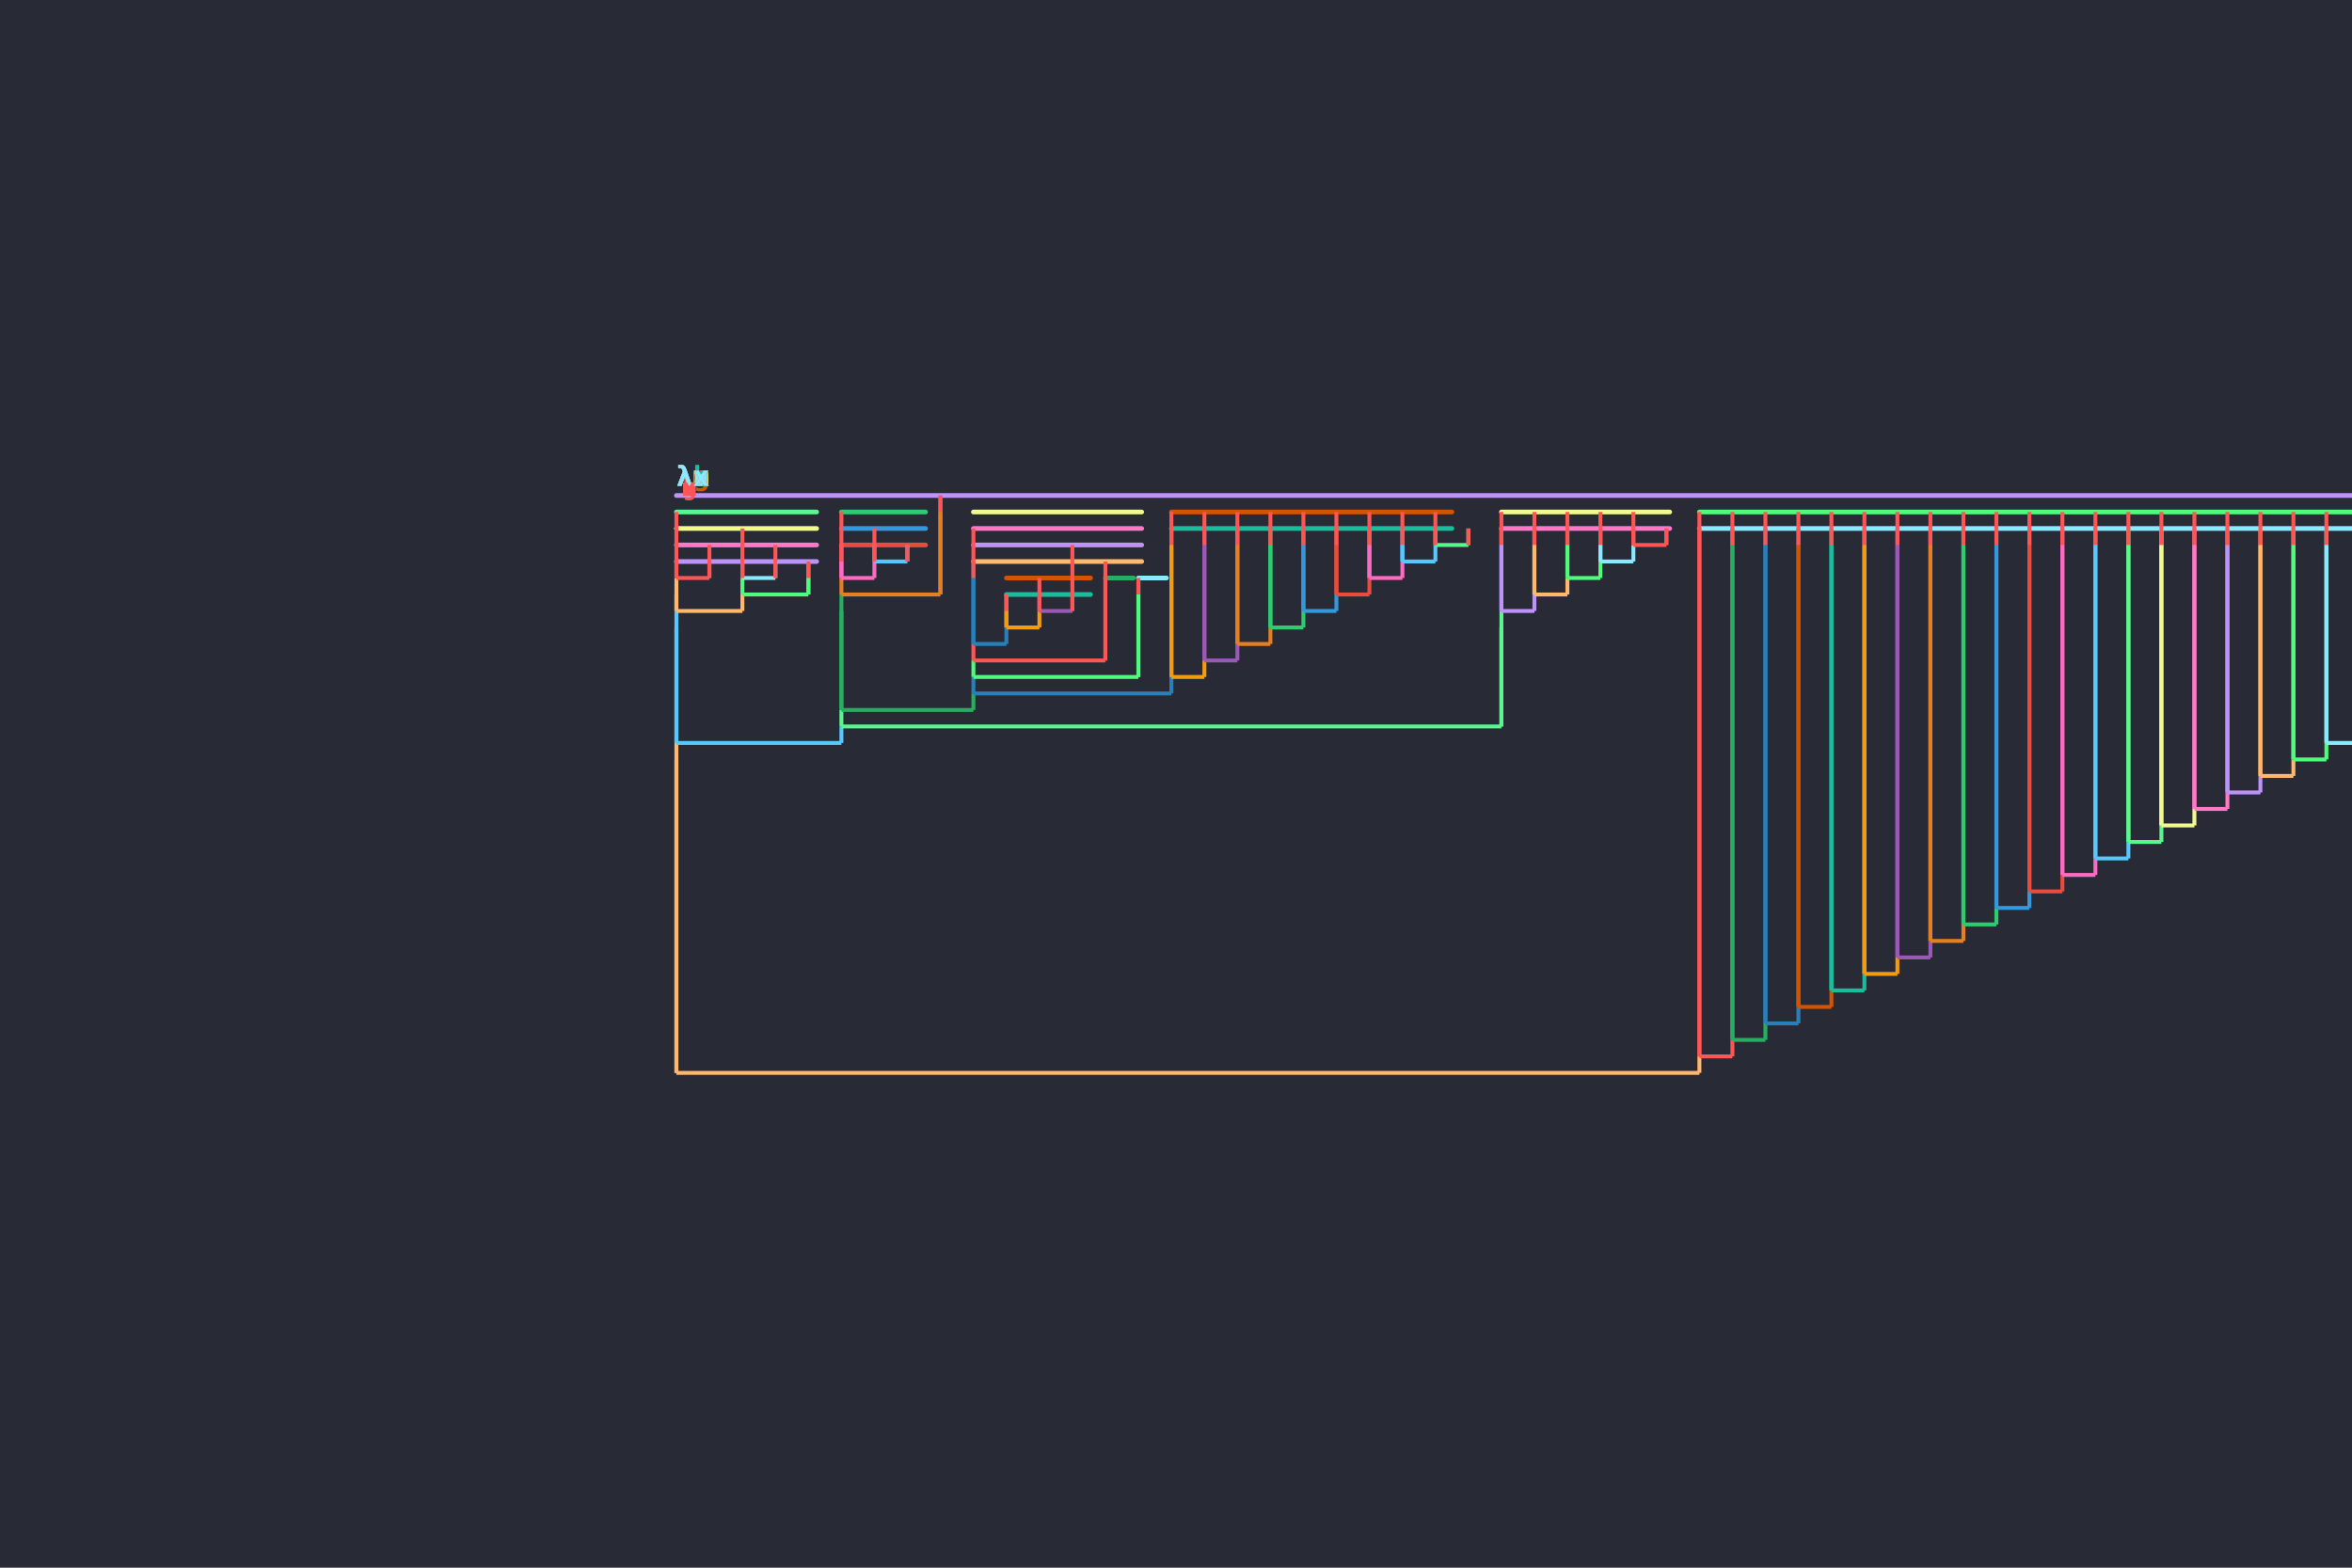
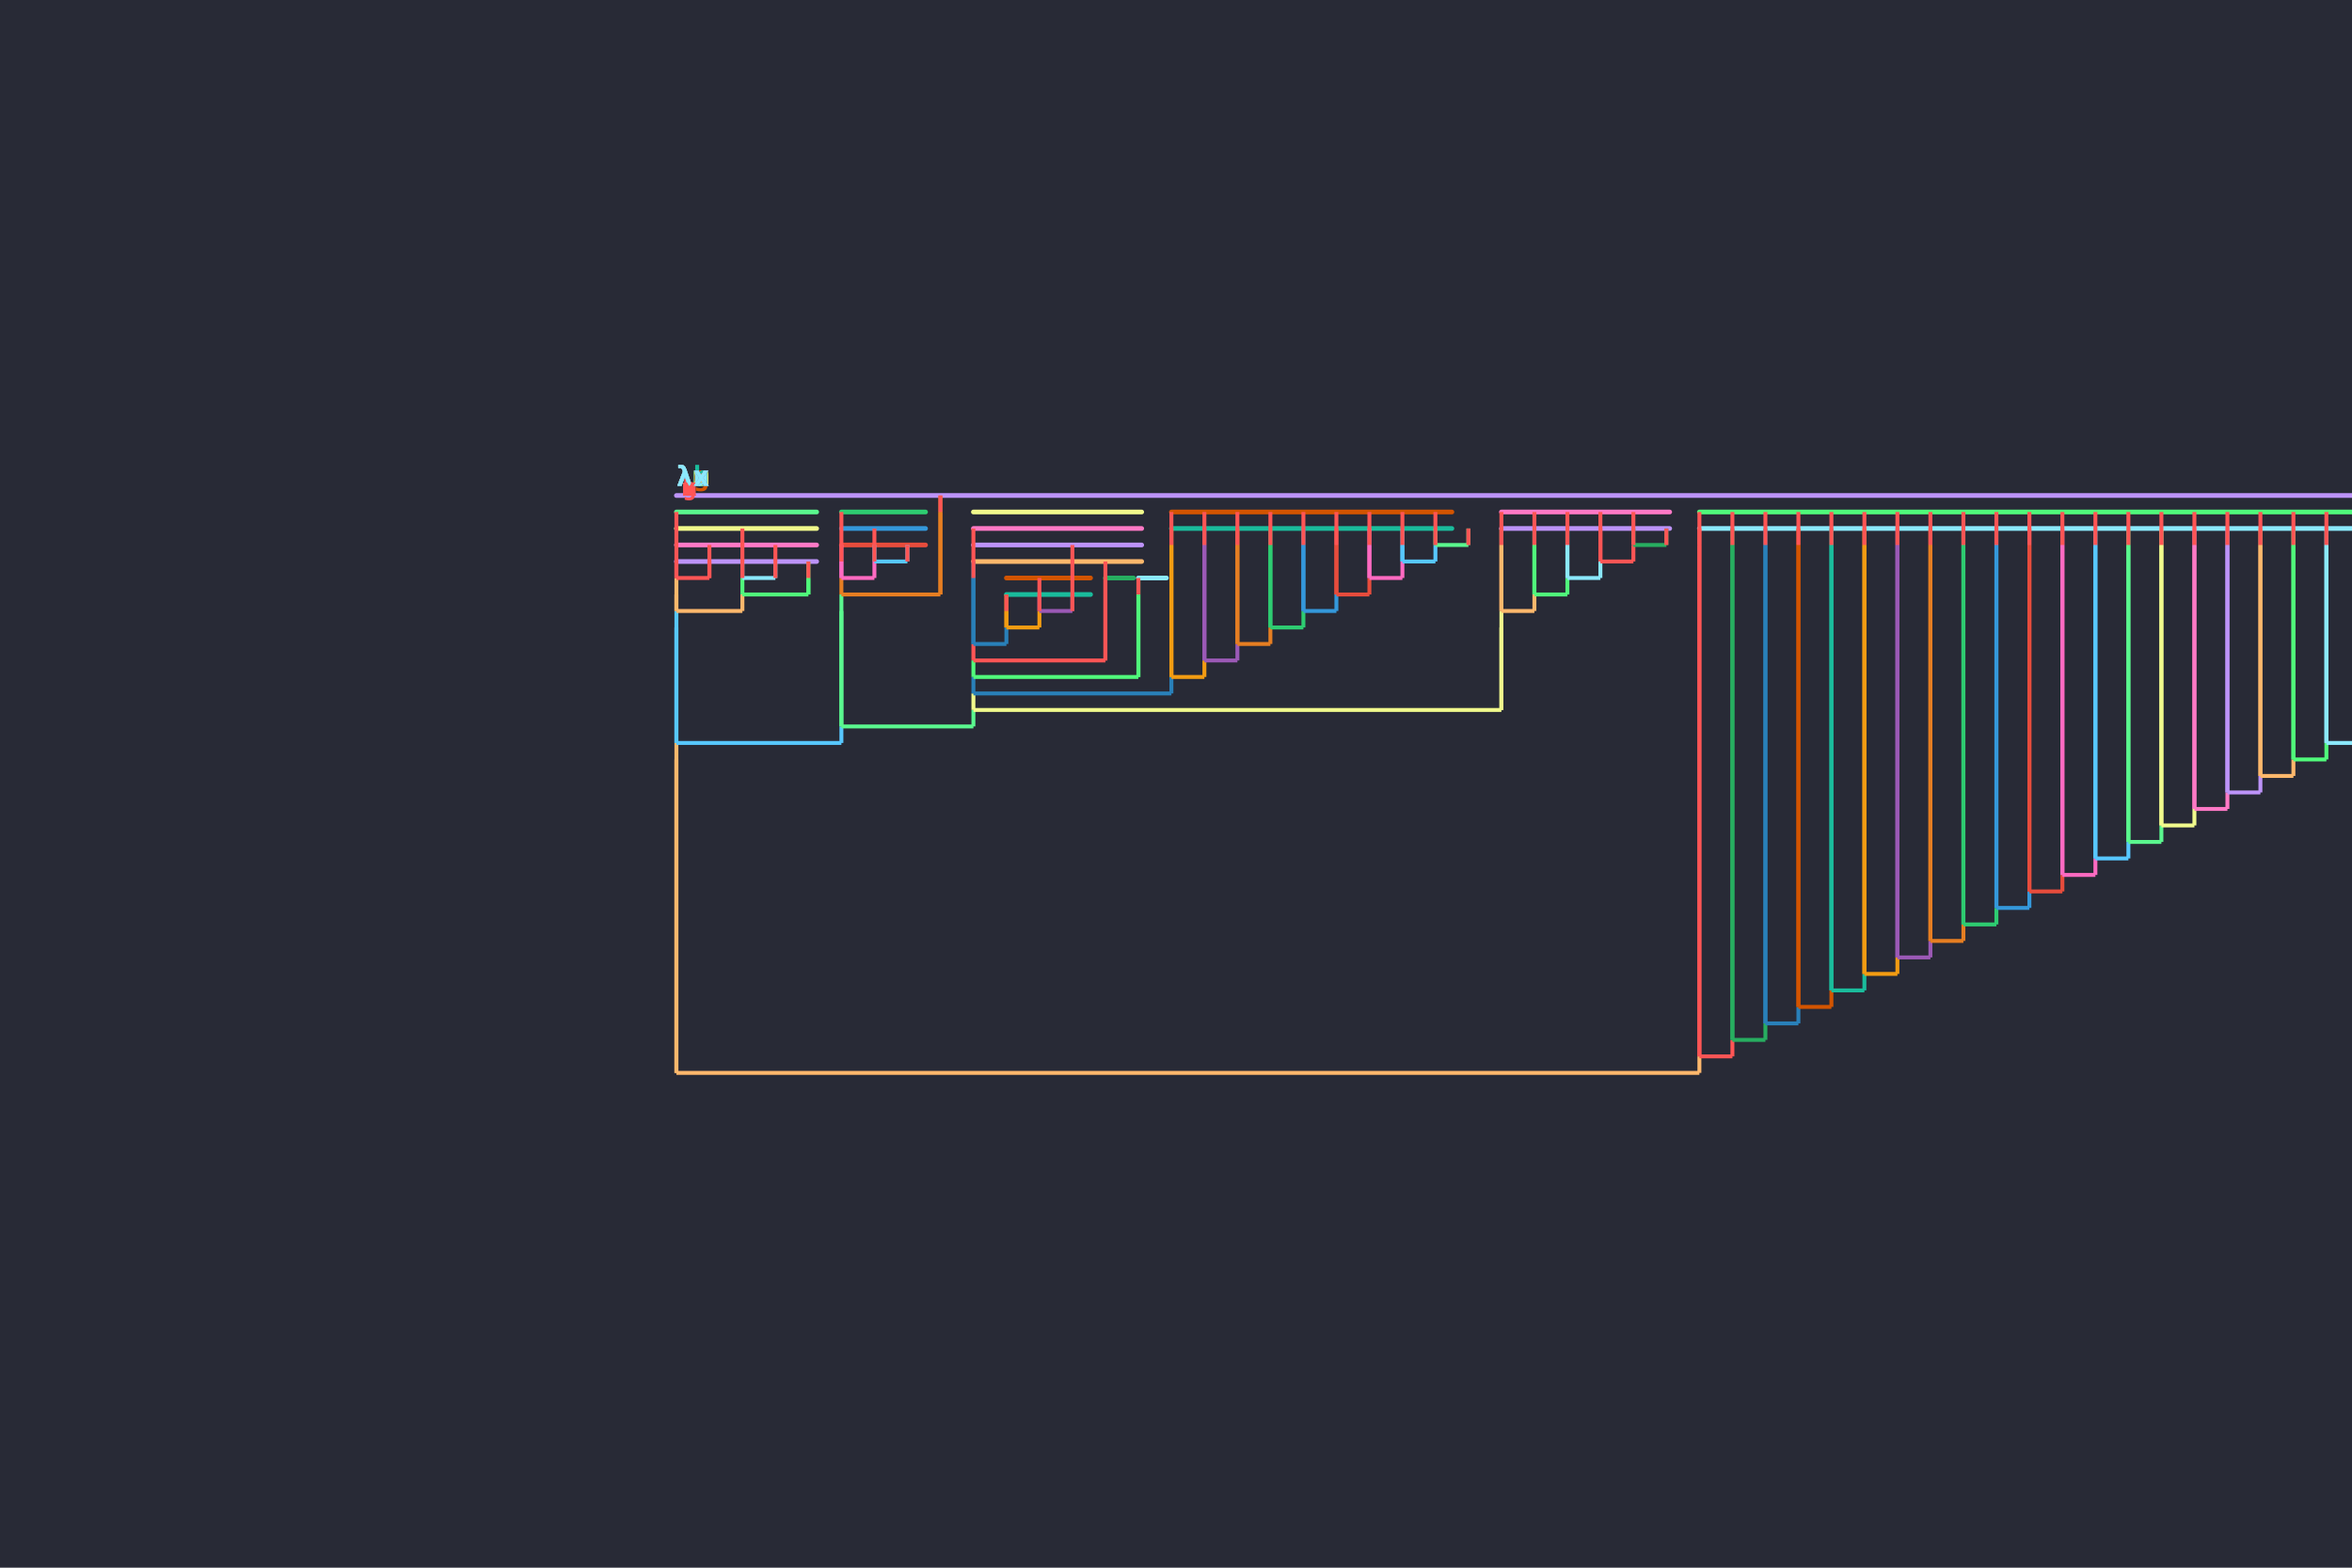
<svg xmlns="http://www.w3.org/2000/svg" width="1200" height="800" viewBox="0 0 1200 800" preserveAspectRatio="xMidYMid meet">
  <rect width="1200" height="800" fill="#282a36" />
  <g transform="translate(325, 242.8571)">
    <line x1="20.102" y1="10" x2="936.02" y2="10" stroke="#bd93f9" stroke-width="2.4" stroke-linecap="round" />
    <text x="20.102" y="5" font-family="monospace" font-size="14" fill="#bd93f9" font-weight="bold">λc</text>
    <line x1="20.102" y1="144.694" x2="20.102" y2="304.643" stroke="#ffb86c" stroke-width="2" />
    <line x1="20.102" y1="304.643" x2="542.041" y2="304.643" stroke="#ffb86c" stroke-width="2" />
    <line x1="20.102" y1="304.643" x2="20.102" y2="136.276" stroke="#ffb86c" stroke-width="2" />
    <line x1="542.041" y1="304.643" x2="542.041" y2="296.224" stroke="#ffb86c" stroke-width="2" />
    <line x1="20.102" y1="77.347" x2="20.102" y2="136.276" stroke="#57c7ff" stroke-width="2" />
    <line x1="20.102" y1="136.276" x2="104.286" y2="136.276" stroke="#57c7ff" stroke-width="2" />
    <line x1="20.102" y1="136.276" x2="20.102" y2="68.929" stroke="#57c7ff" stroke-width="2" />
    <line x1="104.286" y1="136.276" x2="104.286" y2="127.857" stroke="#57c7ff" stroke-width="2" />
    <line x1="20.102" y1="18.418" x2="91.658" y2="18.418" stroke="#5af78e" stroke-width="2.4" stroke-linecap="round" />
    <text x="20.102" y="5" font-family="monospace" font-size="14" fill="#5af78e" font-weight="bold">λm</text>
    <line x1="20.102" y1="26.837" x2="91.658" y2="26.837" stroke="#f1fa8c" stroke-width="2.4" stroke-linecap="round" />
    <text x="20.102" y="5" font-family="monospace" font-size="14" fill="#f1fa8c" font-weight="bold">λn</text>
    <line x1="20.102" y1="35.255" x2="91.658" y2="35.255" stroke="#ff79c6" stroke-width="2.4" stroke-linecap="round" />
    <line x1="20.102" y1="43.673" x2="91.658" y2="43.673" stroke="#bd93f9" stroke-width="2.4" stroke-linecap="round" />
    <text x="20.102" y="5" font-family="monospace" font-size="14" fill="#bd93f9" font-weight="bold">λx</text>
    <line x1="20.102" y1="60.51" x2="20.102" y2="68.929" stroke="#ffb86c" stroke-width="2" />
    <line x1="20.102" y1="68.929" x2="53.776" y2="68.929" stroke="#ffb86c" stroke-width="2" />
    <line x1="20.102" y1="68.929" x2="20.102" y2="52.092" stroke="#ffb86c" stroke-width="2" />
    <line x1="53.776" y1="68.929" x2="53.776" y2="60.51" stroke="#ffb86c" stroke-width="2" />
    <line x1="20.102" y1="52.092" x2="36.939" y2="52.092" stroke="#ff5555" stroke-width="2" />
    <line x1="20.102" y1="52.092" x2="20.102" y2="43.673" stroke="#ff5555" stroke-width="2" />
    <line x1="36.939" y1="52.092" x2="36.939" y2="43.673" stroke="#ff5555" stroke-width="2" />
    <line x1="20.102" y1="52.092" x2="20.102" y2="18.418" stroke="#ff5555" stroke-width="2" />
    <text x="23.102" y="10" font-family="monospace" font-size="12" fill="#ff5555" font-weight="bold">m</text>
    <line x1="36.939" y1="52.092" x2="36.939" y2="35.255" stroke="#ff5555" stroke-width="2" />
    <line x1="87.449" y1="52.092" x2="87.449" y2="60.51" stroke="#50fa7b" stroke-width="2" />
    <line x1="53.776" y1="60.51" x2="87.449" y2="60.51" stroke="#50fa7b" stroke-width="2" />
    <line x1="53.776" y1="60.51" x2="53.776" y2="52.092" stroke="#50fa7b" stroke-width="2" />
    <line x1="87.449" y1="60.51" x2="87.449" y2="43.673" stroke="#50fa7b" stroke-width="2" />
    <line x1="53.776" y1="52.092" x2="70.612" y2="52.092" stroke="#8be9fd" stroke-width="2" />
    <line x1="53.776" y1="52.092" x2="53.776" y2="43.673" stroke="#8be9fd" stroke-width="2" />
    <line x1="70.612" y1="52.092" x2="70.612" y2="43.673" stroke="#8be9fd" stroke-width="2" />
    <line x1="53.776" y1="52.092" x2="53.776" y2="26.837" stroke="#ff5555" stroke-width="2" />
    <text x="23.102" y="10" font-family="monospace" font-size="12" fill="#ff5555" font-weight="bold">n</text>
    <line x1="70.612" y1="52.092" x2="70.612" y2="35.255" stroke="#ff5555" stroke-width="2" />
    <line x1="87.449" y1="52.092" x2="87.449" y2="43.673" stroke="#ff5555" stroke-width="2" />
    <text x="23.102" y="10" font-family="monospace" font-size="12" fill="#ff5555" font-weight="bold">x</text>
-     <line x1="441.02" y1="77.347" x2="441.02" y2="127.857" stroke="#5af78e" stroke-width="2" />
-     <line x1="104.286" y1="127.857" x2="441.02" y2="127.857" stroke="#5af78e" stroke-width="2" />
-     <line x1="104.286" y1="127.857" x2="104.286" y2="119.439" stroke="#5af78e" stroke-width="2" />
-     <line x1="441.02" y1="127.857" x2="441.02" y2="68.929" stroke="#5af78e" stroke-width="2" />
-     <line x1="104.286" y1="68.929" x2="104.286" y2="119.439" stroke="#27ae60" stroke-width="2" />
-     <line x1="104.286" y1="119.439" x2="171.633" y2="119.439" stroke="#27ae60" stroke-width="2" />
-     <line x1="104.286" y1="119.439" x2="104.286" y2="60.51" stroke="#27ae60" stroke-width="2" />
-     <line x1="171.633" y1="119.439" x2="171.633" y2="111.02" stroke="#27ae60" stroke-width="2" />
+     <line x1="104.286" y1="68.929" x2="104.286" y2="127.857" stroke="#5af78e" stroke-width="2" />
+     <line x1="104.286" y1="127.857" x2="171.633" y2="127.857" stroke="#5af78e" stroke-width="2" />
+     <line x1="104.286" y1="127.857" x2="104.286" y2="60.51" stroke="#5af78e" stroke-width="2" />
+     <line x1="171.633" y1="127.857" x2="171.633" y2="119.439" stroke="#5af78e" stroke-width="2" />
    <line x1="154.796" y1="18.418" x2="154.796" y2="60.51" stroke="#e67e22" stroke-width="2" />
    <line x1="104.286" y1="60.51" x2="154.796" y2="60.51" stroke="#e67e22" stroke-width="2" />
    <line x1="104.286" y1="60.51" x2="104.286" y2="52.092" stroke="#e67e22" stroke-width="2" />
    <line x1="154.796" y1="60.51" x2="154.796" y2="10" stroke="#e67e22" stroke-width="2" />
    <line x1="104.286" y1="18.418" x2="147.219" y2="18.418" stroke="#2ecc71" stroke-width="2.4" stroke-linecap="round" />
    <text x="20.102" y="5" font-family="monospace" font-size="14" fill="#2ecc71" font-weight="bold">λm</text>
    <line x1="104.286" y1="26.837" x2="147.219" y2="26.837" stroke="#3498db" stroke-width="2.4" stroke-linecap="round" />
    <text x="20.102" y="5" font-family="monospace" font-size="14" fill="#3498db" font-weight="bold">λn</text>
    <line x1="104.286" y1="35.255" x2="147.219" y2="35.255" stroke="#e74c3c" stroke-width="2.4" stroke-linecap="round" />
    <line x1="104.286" y1="43.673" x2="104.286" y2="52.092" stroke="#ff6ac1" stroke-width="2" />
    <line x1="104.286" y1="52.092" x2="121.122" y2="52.092" stroke="#ff6ac1" stroke-width="2" />
    <line x1="104.286" y1="52.092" x2="104.286" y2="35.255" stroke="#ff6ac1" stroke-width="2" />
    <line x1="121.122" y1="52.092" x2="121.122" y2="43.673" stroke="#ff6ac1" stroke-width="2" />
    <line x1="104.286" y1="43.673" x2="104.286" y2="18.418" stroke="#ff5555" stroke-width="2" />
    <text x="23.102" y="10" font-family="monospace" font-size="12" fill="#ff5555" font-weight="bold">m</text>
    <line x1="121.122" y1="43.673" x2="137.959" y2="43.673" stroke="#57c7ff" stroke-width="2" />
    <line x1="121.122" y1="43.673" x2="121.122" y2="35.255" stroke="#57c7ff" stroke-width="2" />
    <line x1="137.959" y1="43.673" x2="137.959" y2="35.255" stroke="#57c7ff" stroke-width="2" />
    <line x1="121.122" y1="43.673" x2="121.122" y2="26.837" stroke="#ff5555" stroke-width="2" />
    <text x="23.102" y="10" font-family="monospace" font-size="12" fill="#ff5555" font-weight="bold">n</text>
    <line x1="137.959" y1="43.673" x2="137.959" y2="35.255" stroke="#ff5555" stroke-width="2" />
    <line x1="154.796" y1="18.418" x2="154.796" y2="10" stroke="#ff5555" stroke-width="2" />
    <text x="23.102" y="10" font-family="monospace" font-size="12" fill="#ff5555" font-weight="bold">c</text>
+     <line x1="441.02" y1="77.347" x2="441.02" y2="119.439" stroke="#f1fa8c" stroke-width="2" />
+     <line x1="171.633" y1="119.439" x2="441.02" y2="119.439" stroke="#f1fa8c" stroke-width="2" />
+     <line x1="171.633" y1="119.439" x2="171.633" y2="111.02" stroke="#f1fa8c" stroke-width="2" />
+     <line x1="441.02" y1="119.439" x2="441.02" y2="68.929" stroke="#f1fa8c" stroke-width="2" />
    <line x1="171.633" y1="111.02" x2="272.653" y2="111.02" stroke="#2980b9" stroke-width="2" />
    <line x1="171.633" y1="111.02" x2="171.633" y2="102.602" stroke="#2980b9" stroke-width="2" />
    <line x1="272.653" y1="111.02" x2="272.653" y2="102.602" stroke="#2980b9" stroke-width="2" />
    <line x1="171.633" y1="18.418" x2="257.5" y2="18.418" stroke="#f1fa8c" stroke-width="2.4" stroke-linecap="round" />
    <text x="20.102" y="5" font-family="monospace" font-size="14" fill="#f1fa8c" font-weight="bold">λm</text>
    <line x1="171.633" y1="26.837" x2="257.5" y2="26.837" stroke="#ff79c6" stroke-width="2.4" stroke-linecap="round" />
    <text x="20.102" y="5" font-family="monospace" font-size="14" fill="#ff79c6" font-weight="bold">λn</text>
    <line x1="171.633" y1="35.255" x2="257.5" y2="35.255" stroke="#bd93f9" stroke-width="2.4" stroke-linecap="round" />
    <line x1="171.633" y1="43.673" x2="257.5" y2="43.673" stroke="#ffb86c" stroke-width="2.4" stroke-linecap="round" />
    <text x="20.102" y="5" font-family="monospace" font-size="14" fill="#ffb86c" font-weight="bold">λx</text>
    <line x1="255.816" y1="60.51" x2="255.816" y2="102.602" stroke="#50fa7b" stroke-width="2" />
    <line x1="171.633" y1="102.602" x2="255.816" y2="102.602" stroke="#50fa7b" stroke-width="2" />
    <line x1="171.633" y1="102.602" x2="171.633" y2="94.184" stroke="#50fa7b" stroke-width="2" />
    <line x1="255.816" y1="102.602" x2="255.816" y2="52.092" stroke="#50fa7b" stroke-width="2" />
    <line x1="238.98" y1="60.51" x2="238.98" y2="94.184" stroke="#ff5555" stroke-width="2" />
    <line x1="171.633" y1="94.184" x2="238.98" y2="94.184" stroke="#ff5555" stroke-width="2" />
    <line x1="171.633" y1="94.184" x2="171.633" y2="85.765" stroke="#ff5555" stroke-width="2" />
    <line x1="238.98" y1="94.184" x2="238.98" y2="52.092" stroke="#ff5555" stroke-width="2" />
    <line x1="171.633" y1="52.092" x2="171.633" y2="85.765" stroke="#2980b9" stroke-width="2" />
    <line x1="171.633" y1="85.765" x2="188.469" y2="85.765" stroke="#2980b9" stroke-width="2" />
    <line x1="171.633" y1="85.765" x2="171.633" y2="43.673" stroke="#2980b9" stroke-width="2" />
    <line x1="188.469" y1="85.765" x2="188.469" y2="77.347" stroke="#2980b9" stroke-width="2" />
    <line x1="171.633" y1="52.092" x2="171.633" y2="26.837" stroke="#ff5555" stroke-width="2" />
    <text x="23.102" y="10" font-family="monospace" font-size="12" fill="#ff5555" font-weight="bold">n</text>
    <line x1="188.469" y1="52.092" x2="231.403" y2="52.092" stroke="#d35400" stroke-width="2.4" stroke-linecap="round" />
    <text x="20.102" y="5" font-family="monospace" font-size="14" fill="#d35400" font-weight="bold">λg</text>
    <line x1="188.469" y1="60.51" x2="231.403" y2="60.51" stroke="#1abc9c" stroke-width="2.4" stroke-linecap="round" />
    <text x="20.102" y="5" font-family="monospace" font-size="14" fill="#1abc9c" font-weight="bold">λh</text>
    <line x1="188.469" y1="68.929" x2="188.469" y2="77.347" stroke="#f39c12" stroke-width="2" />
    <line x1="188.469" y1="77.347" x2="205.306" y2="77.347" stroke="#f39c12" stroke-width="2" />
    <line x1="188.469" y1="77.347" x2="188.469" y2="60.51" stroke="#f39c12" stroke-width="2" />
    <line x1="205.306" y1="77.347" x2="205.306" y2="68.929" stroke="#f39c12" stroke-width="2" />
    <line x1="188.469" y1="68.929" x2="188.469" y2="60.51" stroke="#ff5555" stroke-width="2" />
    <text x="23.102" y="10" font-family="monospace" font-size="12" fill="#ff5555" font-weight="bold">h</text>
    <line x1="205.306" y1="68.929" x2="222.143" y2="68.929" stroke="#9b59b6" stroke-width="2" />
    <line x1="205.306" y1="68.929" x2="205.306" y2="60.51" stroke="#9b59b6" stroke-width="2" />
    <line x1="222.143" y1="68.929" x2="222.143" y2="60.51" stroke="#9b59b6" stroke-width="2" />
    <line x1="205.306" y1="68.929" x2="205.306" y2="52.092" stroke="#ff5555" stroke-width="2" />
    <text x="23.102" y="10" font-family="monospace" font-size="12" fill="#ff5555" font-weight="bold">g</text>
    <line x1="222.143" y1="68.929" x2="222.143" y2="35.255" stroke="#ff5555" stroke-width="2" />
    <line x1="238.98" y1="52.092" x2="253.291" y2="52.092" stroke="#27ae60" stroke-width="2.4" stroke-linecap="round" />
    <text x="20.102" y="5" font-family="monospace" font-size="14" fill="#27ae60" font-weight="bold">λu</text>
    <line x1="238.98" y1="60.51" x2="238.98" y2="43.673" stroke="#ff5555" stroke-width="2" />
    <text x="23.102" y="10" font-family="monospace" font-size="12" fill="#ff5555" font-weight="bold">x</text>
    <line x1="255.816" y1="52.092" x2="270.128" y2="52.092" stroke="#8be9fd" stroke-width="2.4" stroke-linecap="round" />
    <text x="20.102" y="5" font-family="monospace" font-size="14" fill="#8be9fd" font-weight="bold">λu</text>
    <line x1="255.816" y1="60.51" x2="255.816" y2="52.092" stroke="#ff5555" stroke-width="2" />
    <text x="23.102" y="10" font-family="monospace" font-size="12" fill="#ff5555" font-weight="bold">u</text>
    <line x1="272.653" y1="18.418" x2="415.765" y2="18.418" stroke="#d35400" stroke-width="2.4" stroke-linecap="round" />
    <line x1="272.653" y1="26.837" x2="415.765" y2="26.837" stroke="#1abc9c" stroke-width="2.4" stroke-linecap="round" />
    <text x="20.102" y="5" font-family="monospace" font-size="14" fill="#1abc9c" font-weight="bold">λx</text>
    <line x1="272.653" y1="35.255" x2="272.653" y2="102.602" stroke="#f39c12" stroke-width="2" />
    <line x1="272.653" y1="102.602" x2="289.49" y2="102.602" stroke="#f39c12" stroke-width="2" />
    <line x1="272.653" y1="102.602" x2="272.653" y2="26.837" stroke="#f39c12" stroke-width="2" />
    <line x1="289.49" y1="102.602" x2="289.49" y2="94.184" stroke="#f39c12" stroke-width="2" />
    <line x1="272.653" y1="35.255" x2="272.653" y2="18.418" stroke="#ff5555" stroke-width="2" />
    <line x1="289.49" y1="35.255" x2="289.49" y2="94.184" stroke="#9b59b6" stroke-width="2" />
    <line x1="289.49" y1="94.184" x2="306.327" y2="94.184" stroke="#9b59b6" stroke-width="2" />
    <line x1="289.49" y1="94.184" x2="289.49" y2="26.837" stroke="#9b59b6" stroke-width="2" />
    <line x1="306.327" y1="94.184" x2="306.327" y2="85.765" stroke="#9b59b6" stroke-width="2" />
    <line x1="289.49" y1="35.255" x2="289.49" y2="18.418" stroke="#ff5555" stroke-width="2" />
    <line x1="306.327" y1="35.255" x2="306.327" y2="85.765" stroke="#e67e22" stroke-width="2" />
    <line x1="306.327" y1="85.765" x2="323.163" y2="85.765" stroke="#e67e22" stroke-width="2" />
    <line x1="306.327" y1="85.765" x2="306.327" y2="26.837" stroke="#e67e22" stroke-width="2" />
    <line x1="323.163" y1="85.765" x2="323.163" y2="77.347" stroke="#e67e22" stroke-width="2" />
    <line x1="306.327" y1="35.255" x2="306.327" y2="18.418" stroke="#ff5555" stroke-width="2" />
    <line x1="323.163" y1="35.255" x2="323.163" y2="77.347" stroke="#2ecc71" stroke-width="2" />
    <line x1="323.163" y1="77.347" x2="340" y2="77.347" stroke="#2ecc71" stroke-width="2" />
    <line x1="323.163" y1="77.347" x2="323.163" y2="26.837" stroke="#2ecc71" stroke-width="2" />
    <line x1="340" y1="77.347" x2="340" y2="68.929" stroke="#2ecc71" stroke-width="2" />
    <line x1="323.163" y1="35.255" x2="323.163" y2="18.418" stroke="#ff5555" stroke-width="2" />
    <line x1="340" y1="35.255" x2="340" y2="68.929" stroke="#3498db" stroke-width="2" />
    <line x1="340" y1="68.929" x2="356.837" y2="68.929" stroke="#3498db" stroke-width="2" />
    <line x1="340" y1="68.929" x2="340" y2="26.837" stroke="#3498db" stroke-width="2" />
    <line x1="356.837" y1="68.929" x2="356.837" y2="60.51" stroke="#3498db" stroke-width="2" />
    <line x1="340" y1="35.255" x2="340" y2="18.418" stroke="#ff5555" stroke-width="2" />
    <line x1="356.837" y1="35.255" x2="356.837" y2="60.51" stroke="#e74c3c" stroke-width="2" />
    <line x1="356.837" y1="60.51" x2="373.673" y2="60.51" stroke="#e74c3c" stroke-width="2" />
    <line x1="356.837" y1="60.51" x2="356.837" y2="26.837" stroke="#e74c3c" stroke-width="2" />
    <line x1="373.673" y1="60.51" x2="373.673" y2="52.092" stroke="#e74c3c" stroke-width="2" />
    <line x1="356.837" y1="35.255" x2="356.837" y2="18.418" stroke="#ff5555" stroke-width="2" />
    <line x1="373.673" y1="35.255" x2="373.673" y2="52.092" stroke="#ff6ac1" stroke-width="2" />
    <line x1="373.673" y1="52.092" x2="390.51" y2="52.092" stroke="#ff6ac1" stroke-width="2" />
    <line x1="373.673" y1="52.092" x2="373.673" y2="26.837" stroke="#ff6ac1" stroke-width="2" />
    <line x1="390.51" y1="52.092" x2="390.51" y2="43.673" stroke="#ff6ac1" stroke-width="2" />
    <line x1="373.673" y1="35.255" x2="373.673" y2="18.418" stroke="#ff5555" stroke-width="2" />
    <line x1="390.51" y1="35.255" x2="390.51" y2="43.673" stroke="#57c7ff" stroke-width="2" />
    <line x1="390.51" y1="43.673" x2="407.347" y2="43.673" stroke="#57c7ff" stroke-width="2" />
    <line x1="390.51" y1="43.673" x2="390.51" y2="26.837" stroke="#57c7ff" stroke-width="2" />
    <line x1="407.347" y1="43.673" x2="407.347" y2="35.255" stroke="#57c7ff" stroke-width="2" />
    <line x1="390.51" y1="35.255" x2="390.51" y2="18.418" stroke="#ff5555" stroke-width="2" />
    <line x1="407.347" y1="35.255" x2="424.184" y2="35.255" stroke="#5af78e" stroke-width="2" />
    <line x1="407.347" y1="35.255" x2="407.347" y2="26.837" stroke="#5af78e" stroke-width="2" />
    <line x1="424.184" y1="35.255" x2="424.184" y2="26.837" stroke="#5af78e" stroke-width="2" />
    <line x1="407.347" y1="35.255" x2="407.347" y2="18.418" stroke="#ff5555" stroke-width="2" />
    <line x1="424.184" y1="35.255" x2="424.184" y2="26.837" stroke="#ff5555" stroke-width="2" />
    <text x="23.102" y="10" font-family="monospace" font-size="12" fill="#ff5555" font-weight="bold">x</text>
-     <line x1="441.02" y1="18.418" x2="526.888" y2="18.418" stroke="#f1fa8c" stroke-width="2.4" stroke-linecap="round" />
-     <line x1="441.02" y1="26.837" x2="526.888" y2="26.837" stroke="#ff79c6" stroke-width="2.4" stroke-linecap="round" />
-     <text x="20.102" y="5" font-family="monospace" font-size="14" fill="#ff79c6" font-weight="bold">λx</text>
-     <line x1="441.02" y1="35.255" x2="441.02" y2="68.929" stroke="#bd93f9" stroke-width="2" />
-     <line x1="441.02" y1="68.929" x2="457.857" y2="68.929" stroke="#bd93f9" stroke-width="2" />
-     <line x1="441.02" y1="68.929" x2="441.02" y2="26.837" stroke="#bd93f9" stroke-width="2" />
-     <line x1="457.857" y1="68.929" x2="457.857" y2="60.51" stroke="#bd93f9" stroke-width="2" />
+     <line x1="441.02" y1="18.418" x2="526.888" y2="18.418" stroke="#ff79c6" stroke-width="2.4" stroke-linecap="round" />
+     <line x1="441.02" y1="26.837" x2="526.888" y2="26.837" stroke="#bd93f9" stroke-width="2.4" stroke-linecap="round" />
+     <text x="20.102" y="5" font-family="monospace" font-size="14" fill="#bd93f9" font-weight="bold">λx</text>
+     <line x1="441.02" y1="35.255" x2="441.02" y2="68.929" stroke="#ffb86c" stroke-width="2" />
+     <line x1="441.02" y1="68.929" x2="457.857" y2="68.929" stroke="#ffb86c" stroke-width="2" />
+     <line x1="441.02" y1="68.929" x2="441.02" y2="26.837" stroke="#ffb86c" stroke-width="2" />
+     <line x1="457.857" y1="68.929" x2="457.857" y2="60.51" stroke="#ffb86c" stroke-width="2" />
    <line x1="441.02" y1="35.255" x2="441.02" y2="18.418" stroke="#ff5555" stroke-width="2" />
-     <line x1="457.857" y1="35.255" x2="457.857" y2="60.51" stroke="#ffb86c" stroke-width="2" />
-     <line x1="457.857" y1="60.51" x2="474.694" y2="60.51" stroke="#ffb86c" stroke-width="2" />
-     <line x1="457.857" y1="60.51" x2="457.857" y2="26.837" stroke="#ffb86c" stroke-width="2" />
-     <line x1="474.694" y1="60.51" x2="474.694" y2="52.092" stroke="#ffb86c" stroke-width="2" />
+     <line x1="457.857" y1="35.255" x2="457.857" y2="60.51" stroke="#50fa7b" stroke-width="2" />
+     <line x1="457.857" y1="60.51" x2="474.694" y2="60.51" stroke="#50fa7b" stroke-width="2" />
+     <line x1="457.857" y1="60.51" x2="457.857" y2="26.837" stroke="#50fa7b" stroke-width="2" />
+     <line x1="474.694" y1="60.51" x2="474.694" y2="52.092" stroke="#50fa7b" stroke-width="2" />
    <line x1="457.857" y1="35.255" x2="457.857" y2="18.418" stroke="#ff5555" stroke-width="2" />
-     <line x1="474.694" y1="35.255" x2="474.694" y2="52.092" stroke="#50fa7b" stroke-width="2" />
-     <line x1="474.694" y1="52.092" x2="491.531" y2="52.092" stroke="#50fa7b" stroke-width="2" />
-     <line x1="474.694" y1="52.092" x2="474.694" y2="26.837" stroke="#50fa7b" stroke-width="2" />
-     <line x1="491.531" y1="52.092" x2="491.531" y2="43.673" stroke="#50fa7b" stroke-width="2" />
+     <line x1="474.694" y1="35.255" x2="474.694" y2="52.092" stroke="#8be9fd" stroke-width="2" />
+     <line x1="474.694" y1="52.092" x2="491.531" y2="52.092" stroke="#8be9fd" stroke-width="2" />
+     <line x1="474.694" y1="52.092" x2="474.694" y2="26.837" stroke="#8be9fd" stroke-width="2" />
+     <line x1="491.531" y1="52.092" x2="491.531" y2="43.673" stroke="#8be9fd" stroke-width="2" />
    <line x1="474.694" y1="35.255" x2="474.694" y2="18.418" stroke="#ff5555" stroke-width="2" />
-     <line x1="491.531" y1="35.255" x2="491.531" y2="43.673" stroke="#8be9fd" stroke-width="2" />
-     <line x1="491.531" y1="43.673" x2="508.367" y2="43.673" stroke="#8be9fd" stroke-width="2" />
-     <line x1="491.531" y1="43.673" x2="491.531" y2="26.837" stroke="#8be9fd" stroke-width="2" />
-     <line x1="508.367" y1="43.673" x2="508.367" y2="35.255" stroke="#8be9fd" stroke-width="2" />
+     <line x1="491.531" y1="35.255" x2="491.531" y2="43.673" stroke="#ff5555" stroke-width="2" />
+     <line x1="491.531" y1="43.673" x2="508.367" y2="43.673" stroke="#ff5555" stroke-width="2" />
+     <line x1="491.531" y1="43.673" x2="491.531" y2="26.837" stroke="#ff5555" stroke-width="2" />
+     <line x1="508.367" y1="43.673" x2="508.367" y2="35.255" stroke="#ff5555" stroke-width="2" />
    <line x1="491.531" y1="35.255" x2="491.531" y2="18.418" stroke="#ff5555" stroke-width="2" />
-     <line x1="508.367" y1="35.255" x2="525.204" y2="35.255" stroke="#ff5555" stroke-width="2" />
-     <line x1="508.367" y1="35.255" x2="508.367" y2="26.837" stroke="#ff5555" stroke-width="2" />
-     <line x1="525.204" y1="35.255" x2="525.204" y2="26.837" stroke="#ff5555" stroke-width="2" />
+     <line x1="508.367" y1="35.255" x2="525.204" y2="35.255" stroke="#27ae60" stroke-width="2" />
+     <line x1="508.367" y1="35.255" x2="508.367" y2="26.837" stroke="#27ae60" stroke-width="2" />
+     <line x1="525.204" y1="35.255" x2="525.204" y2="26.837" stroke="#27ae60" stroke-width="2" />
    <line x1="508.367" y1="35.255" x2="508.367" y2="18.418" stroke="#ff5555" stroke-width="2" />
    <line x1="525.204" y1="35.255" x2="525.204" y2="26.837" stroke="#ff5555" stroke-width="2" />
    <text x="23.102" y="10" font-family="monospace" font-size="12" fill="#ff5555" font-weight="bold">x</text>
    <line x1="542.041" y1="18.418" x2="1014.311" y2="18.418" stroke="#50fa7b" stroke-width="2.4" stroke-linecap="round" />
    <line x1="542.041" y1="26.837" x2="1014.311" y2="26.837" stroke="#8be9fd" stroke-width="2.4" stroke-linecap="round" />
    <text x="20.102" y="5" font-family="monospace" font-size="14" fill="#8be9fd" font-weight="bold">λx</text>
    <line x1="542.041" y1="35.255" x2="542.041" y2="296.224" stroke="#ff5555" stroke-width="2" />
    <line x1="542.041" y1="296.224" x2="558.878" y2="296.224" stroke="#ff5555" stroke-width="2" />
    <line x1="542.041" y1="296.224" x2="542.041" y2="26.837" stroke="#ff5555" stroke-width="2" />
    <line x1="558.878" y1="296.224" x2="558.878" y2="287.806" stroke="#ff5555" stroke-width="2" />
    <line x1="542.041" y1="35.255" x2="542.041" y2="18.418" stroke="#ff5555" stroke-width="2" />
    <line x1="558.878" y1="35.255" x2="558.878" y2="287.806" stroke="#27ae60" stroke-width="2" />
    <line x1="558.878" y1="287.806" x2="575.714" y2="287.806" stroke="#27ae60" stroke-width="2" />
    <line x1="558.878" y1="287.806" x2="558.878" y2="26.837" stroke="#27ae60" stroke-width="2" />
    <line x1="575.714" y1="287.806" x2="575.714" y2="279.388" stroke="#27ae60" stroke-width="2" />
    <line x1="558.878" y1="35.255" x2="558.878" y2="18.418" stroke="#ff5555" stroke-width="2" />
    <line x1="575.714" y1="35.255" x2="575.714" y2="279.388" stroke="#2980b9" stroke-width="2" />
    <line x1="575.714" y1="279.388" x2="592.551" y2="279.388" stroke="#2980b9" stroke-width="2" />
    <line x1="575.714" y1="279.388" x2="575.714" y2="26.837" stroke="#2980b9" stroke-width="2" />
    <line x1="592.551" y1="279.388" x2="592.551" y2="270.969" stroke="#2980b9" stroke-width="2" />
    <line x1="575.714" y1="35.255" x2="575.714" y2="18.418" stroke="#ff5555" stroke-width="2" />
    <line x1="592.551" y1="35.255" x2="592.551" y2="270.969" stroke="#d35400" stroke-width="2" />
    <line x1="592.551" y1="270.969" x2="609.388" y2="270.969" stroke="#d35400" stroke-width="2" />
    <line x1="592.551" y1="270.969" x2="592.551" y2="26.837" stroke="#d35400" stroke-width="2" />
    <line x1="609.388" y1="270.969" x2="609.388" y2="262.551" stroke="#d35400" stroke-width="2" />
    <line x1="592.551" y1="35.255" x2="592.551" y2="18.418" stroke="#ff5555" stroke-width="2" />
    <line x1="609.388" y1="35.255" x2="609.388" y2="262.551" stroke="#1abc9c" stroke-width="2" />
    <line x1="609.388" y1="262.551" x2="626.224" y2="262.551" stroke="#1abc9c" stroke-width="2" />
    <line x1="609.388" y1="262.551" x2="609.388" y2="26.837" stroke="#1abc9c" stroke-width="2" />
    <line x1="626.224" y1="262.551" x2="626.224" y2="254.133" stroke="#1abc9c" stroke-width="2" />
    <line x1="609.388" y1="35.255" x2="609.388" y2="18.418" stroke="#ff5555" stroke-width="2" />
    <line x1="626.224" y1="35.255" x2="626.224" y2="254.133" stroke="#f39c12" stroke-width="2" />
    <line x1="626.224" y1="254.133" x2="643.061" y2="254.133" stroke="#f39c12" stroke-width="2" />
    <line x1="626.224" y1="254.133" x2="626.224" y2="26.837" stroke="#f39c12" stroke-width="2" />
    <line x1="643.061" y1="254.133" x2="643.061" y2="245.714" stroke="#f39c12" stroke-width="2" />
    <line x1="626.224" y1="35.255" x2="626.224" y2="18.418" stroke="#ff5555" stroke-width="2" />
    <line x1="643.061" y1="35.255" x2="643.061" y2="245.714" stroke="#9b59b6" stroke-width="2" />
    <line x1="643.061" y1="245.714" x2="659.898" y2="245.714" stroke="#9b59b6" stroke-width="2" />
    <line x1="643.061" y1="245.714" x2="643.061" y2="26.837" stroke="#9b59b6" stroke-width="2" />
    <line x1="659.898" y1="245.714" x2="659.898" y2="237.296" stroke="#9b59b6" stroke-width="2" />
    <line x1="643.061" y1="35.255" x2="643.061" y2="18.418" stroke="#ff5555" stroke-width="2" />
    <line x1="659.898" y1="35.255" x2="659.898" y2="237.296" stroke="#e67e22" stroke-width="2" />
    <line x1="659.898" y1="237.296" x2="676.735" y2="237.296" stroke="#e67e22" stroke-width="2" />
    <line x1="659.898" y1="237.296" x2="659.898" y2="26.837" stroke="#e67e22" stroke-width="2" />
    <line x1="676.735" y1="237.296" x2="676.735" y2="228.878" stroke="#e67e22" stroke-width="2" />
    <line x1="659.898" y1="35.255" x2="659.898" y2="18.418" stroke="#ff5555" stroke-width="2" />
    <line x1="676.735" y1="35.255" x2="676.735" y2="228.878" stroke="#2ecc71" stroke-width="2" />
    <line x1="676.735" y1="228.878" x2="693.571" y2="228.878" stroke="#2ecc71" stroke-width="2" />
    <line x1="676.735" y1="228.878" x2="676.735" y2="26.837" stroke="#2ecc71" stroke-width="2" />
    <line x1="693.571" y1="228.878" x2="693.571" y2="220.459" stroke="#2ecc71" stroke-width="2" />
    <line x1="676.735" y1="35.255" x2="676.735" y2="18.418" stroke="#ff5555" stroke-width="2" />
    <line x1="693.571" y1="35.255" x2="693.571" y2="220.459" stroke="#3498db" stroke-width="2" />
    <line x1="693.571" y1="220.459" x2="710.408" y2="220.459" stroke="#3498db" stroke-width="2" />
    <line x1="693.571" y1="220.459" x2="693.571" y2="26.837" stroke="#3498db" stroke-width="2" />
    <line x1="710.408" y1="220.459" x2="710.408" y2="212.041" stroke="#3498db" stroke-width="2" />
    <line x1="693.571" y1="35.255" x2="693.571" y2="18.418" stroke="#ff5555" stroke-width="2" />
    <line x1="710.408" y1="35.255" x2="710.408" y2="212.041" stroke="#e74c3c" stroke-width="2" />
    <line x1="710.408" y1="212.041" x2="727.245" y2="212.041" stroke="#e74c3c" stroke-width="2" />
    <line x1="710.408" y1="212.041" x2="710.408" y2="26.837" stroke="#e74c3c" stroke-width="2" />
    <line x1="727.245" y1="212.041" x2="727.245" y2="203.622" stroke="#e74c3c" stroke-width="2" />
    <line x1="710.408" y1="35.255" x2="710.408" y2="18.418" stroke="#ff5555" stroke-width="2" />
    <line x1="727.245" y1="35.255" x2="727.245" y2="203.622" stroke="#ff6ac1" stroke-width="2" />
    <line x1="727.245" y1="203.622" x2="744.082" y2="203.622" stroke="#ff6ac1" stroke-width="2" />
    <line x1="727.245" y1="203.622" x2="727.245" y2="26.837" stroke="#ff6ac1" stroke-width="2" />
    <line x1="744.082" y1="203.622" x2="744.082" y2="195.204" stroke="#ff6ac1" stroke-width="2" />
    <line x1="727.245" y1="35.255" x2="727.245" y2="18.418" stroke="#ff5555" stroke-width="2" />
    <line x1="744.082" y1="35.255" x2="744.082" y2="195.204" stroke="#57c7ff" stroke-width="2" />
    <line x1="744.082" y1="195.204" x2="760.918" y2="195.204" stroke="#57c7ff" stroke-width="2" />
    <line x1="744.082" y1="195.204" x2="744.082" y2="26.837" stroke="#57c7ff" stroke-width="2" />
    <line x1="760.918" y1="195.204" x2="760.918" y2="186.786" stroke="#57c7ff" stroke-width="2" />
    <line x1="744.082" y1="35.255" x2="744.082" y2="18.418" stroke="#ff5555" stroke-width="2" />
    <line x1="760.918" y1="35.255" x2="760.918" y2="186.786" stroke="#5af78e" stroke-width="2" />
    <line x1="760.918" y1="186.786" x2="777.755" y2="186.786" stroke="#5af78e" stroke-width="2" />
    <line x1="760.918" y1="186.786" x2="760.918" y2="26.837" stroke="#5af78e" stroke-width="2" />
    <line x1="777.755" y1="186.786" x2="777.755" y2="178.367" stroke="#5af78e" stroke-width="2" />
    <line x1="760.918" y1="35.255" x2="760.918" y2="18.418" stroke="#ff5555" stroke-width="2" />
    <line x1="777.755" y1="35.255" x2="777.755" y2="178.367" stroke="#f1fa8c" stroke-width="2" />
    <line x1="777.755" y1="178.367" x2="794.592" y2="178.367" stroke="#f1fa8c" stroke-width="2" />
    <line x1="777.755" y1="178.367" x2="777.755" y2="26.837" stroke="#f1fa8c" stroke-width="2" />
    <line x1="794.592" y1="178.367" x2="794.592" y2="169.949" stroke="#f1fa8c" stroke-width="2" />
    <line x1="777.755" y1="35.255" x2="777.755" y2="18.418" stroke="#ff5555" stroke-width="2" />
    <line x1="794.592" y1="35.255" x2="794.592" y2="169.949" stroke="#ff79c6" stroke-width="2" />
    <line x1="794.592" y1="169.949" x2="811.429" y2="169.949" stroke="#ff79c6" stroke-width="2" />
    <line x1="794.592" y1="169.949" x2="794.592" y2="26.837" stroke="#ff79c6" stroke-width="2" />
    <line x1="811.429" y1="169.949" x2="811.429" y2="161.531" stroke="#ff79c6" stroke-width="2" />
    <line x1="794.592" y1="35.255" x2="794.592" y2="18.418" stroke="#ff5555" stroke-width="2" />
    <line x1="811.429" y1="35.255" x2="811.429" y2="161.531" stroke="#bd93f9" stroke-width="2" />
    <line x1="811.429" y1="161.531" x2="828.265" y2="161.531" stroke="#bd93f9" stroke-width="2" />
    <line x1="811.429" y1="161.531" x2="811.429" y2="26.837" stroke="#bd93f9" stroke-width="2" />
    <line x1="828.265" y1="161.531" x2="828.265" y2="153.112" stroke="#bd93f9" stroke-width="2" />
    <line x1="811.429" y1="35.255" x2="811.429" y2="18.418" stroke="#ff5555" stroke-width="2" />
    <line x1="828.265" y1="35.255" x2="828.265" y2="153.112" stroke="#ffb86c" stroke-width="2" />
    <line x1="828.265" y1="153.112" x2="845.102" y2="153.112" stroke="#ffb86c" stroke-width="2" />
    <line x1="828.265" y1="153.112" x2="828.265" y2="26.837" stroke="#ffb86c" stroke-width="2" />
    <line x1="845.102" y1="153.112" x2="845.102" y2="144.694" stroke="#ffb86c" stroke-width="2" />
    <line x1="828.265" y1="35.255" x2="828.265" y2="18.418" stroke="#ff5555" stroke-width="2" />
    <line x1="845.102" y1="35.255" x2="845.102" y2="144.694" stroke="#50fa7b" stroke-width="2" />
    <line x1="845.102" y1="144.694" x2="861.939" y2="144.694" stroke="#50fa7b" stroke-width="2" />
    <line x1="845.102" y1="144.694" x2="845.102" y2="26.837" stroke="#50fa7b" stroke-width="2" />
    <line x1="861.939" y1="144.694" x2="861.939" y2="136.276" stroke="#50fa7b" stroke-width="2" />
    <line x1="845.102" y1="35.255" x2="845.102" y2="18.418" stroke="#ff5555" stroke-width="2" />
    <line x1="861.939" y1="35.255" x2="861.939" y2="136.276" stroke="#8be9fd" stroke-width="2" />
    <line x1="861.939" y1="136.276" x2="878.776" y2="136.276" stroke="#8be9fd" stroke-width="2" />
    <line x1="861.939" y1="136.276" x2="861.939" y2="26.837" stroke="#8be9fd" stroke-width="2" />
    <line x1="878.776" y1="136.276" x2="878.776" y2="127.857" stroke="#8be9fd" stroke-width="2" />
    <line x1="861.939" y1="35.255" x2="861.939" y2="18.418" stroke="#ff5555" stroke-width="2" />
    <line x1="878.776" y1="35.255" x2="878.776" y2="127.857" stroke="#ff5555" stroke-width="2" />
    <line x1="878.776" y1="127.857" x2="895.612" y2="127.857" stroke="#ff5555" stroke-width="2" />
    <line x1="878.776" y1="127.857" x2="878.776" y2="26.837" stroke="#ff5555" stroke-width="2" />
    <line x1="895.612" y1="127.857" x2="895.612" y2="119.439" stroke="#ff5555" stroke-width="2" />
    <line x1="878.776" y1="35.255" x2="878.776" y2="18.418" stroke="#ff5555" stroke-width="2" />
    <line x1="895.612" y1="35.255" x2="895.612" y2="119.439" stroke="#27ae60" stroke-width="2" />
    <line x1="895.612" y1="119.439" x2="912.449" y2="119.439" stroke="#27ae60" stroke-width="2" />
    <line x1="895.612" y1="119.439" x2="895.612" y2="26.837" stroke="#27ae60" stroke-width="2" />
    <line x1="912.449" y1="119.439" x2="912.449" y2="111.02" stroke="#27ae60" stroke-width="2" />
    <line x1="895.612" y1="35.255" x2="895.612" y2="18.418" stroke="#ff5555" stroke-width="2" />
    <line x1="912.449" y1="35.255" x2="912.449" y2="111.02" stroke="#2980b9" stroke-width="2" />
    <line x1="912.449" y1="111.02" x2="929.286" y2="111.02" stroke="#2980b9" stroke-width="2" />
    <line x1="912.449" y1="111.02" x2="912.449" y2="26.837" stroke="#2980b9" stroke-width="2" />
    <line x1="929.286" y1="111.02" x2="929.286" y2="102.602" stroke="#2980b9" stroke-width="2" />
    <line x1="912.449" y1="35.255" x2="912.449" y2="18.418" stroke="#ff5555" stroke-width="2" />
    <line x1="929.286" y1="35.255" x2="929.286" y2="102.602" stroke="#d35400" stroke-width="2" />
    <line x1="929.286" y1="102.602" x2="946.122" y2="102.602" stroke="#d35400" stroke-width="2" />
    <line x1="929.286" y1="102.602" x2="929.286" y2="26.837" stroke="#d35400" stroke-width="2" />
    <line x1="946.122" y1="102.602" x2="946.122" y2="94.184" stroke="#d35400" stroke-width="2" />
    <line x1="929.286" y1="35.255" x2="929.286" y2="18.418" stroke="#ff5555" stroke-width="2" />
    <line x1="946.122" y1="35.255" x2="946.122" y2="94.184" stroke="#1abc9c" stroke-width="2" />
    <line x1="946.122" y1="94.184" x2="962.959" y2="94.184" stroke="#1abc9c" stroke-width="2" />
    <line x1="946.122" y1="94.184" x2="946.122" y2="26.837" stroke="#1abc9c" stroke-width="2" />
    <line x1="962.959" y1="94.184" x2="962.959" y2="85.765" stroke="#1abc9c" stroke-width="2" />
    <line x1="946.122" y1="35.255" x2="946.122" y2="18.418" stroke="#ff5555" stroke-width="2" />
    <line x1="962.959" y1="35.255" x2="962.959" y2="85.765" stroke="#f39c12" stroke-width="2" />
    <line x1="962.959" y1="85.765" x2="979.796" y2="85.765" stroke="#f39c12" stroke-width="2" />
    <line x1="962.959" y1="85.765" x2="962.959" y2="26.837" stroke="#f39c12" stroke-width="2" />
    <line x1="979.796" y1="85.765" x2="979.796" y2="77.347" stroke="#f39c12" stroke-width="2" />
    <line x1="962.959" y1="35.255" x2="962.959" y2="18.418" stroke="#ff5555" stroke-width="2" />
    <line x1="979.796" y1="35.255" x2="979.796" y2="77.347" stroke="#9b59b6" stroke-width="2" />
    <line x1="979.796" y1="77.347" x2="996.633" y2="77.347" stroke="#9b59b6" stroke-width="2" />
    <line x1="979.796" y1="77.347" x2="979.796" y2="26.837" stroke="#9b59b6" stroke-width="2" />
    <line x1="996.633" y1="77.347" x2="996.633" y2="68.929" stroke="#9b59b6" stroke-width="2" />
    <line x1="979.796" y1="35.255" x2="979.796" y2="18.418" stroke="#ff5555" stroke-width="2" />
    <line x1="996.633" y1="35.255" x2="996.633" y2="68.929" stroke="#e67e22" stroke-width="2" />
    <line x1="996.633" y1="68.929" x2="1013.469" y2="68.929" stroke="#e67e22" stroke-width="2" />
    <line x1="996.633" y1="68.929" x2="996.633" y2="26.837" stroke="#e67e22" stroke-width="2" />
    <line x1="1013.469" y1="68.929" x2="1013.469" y2="60.51" stroke="#e67e22" stroke-width="2" />
    <line x1="996.633" y1="35.255" x2="996.633" y2="18.418" stroke="#ff5555" stroke-width="2" />
    <line x1="1013.469" y1="35.255" x2="1013.469" y2="60.51" stroke="#2ecc71" stroke-width="2" />
    <line x1="1013.469" y1="60.51" x2="1030.306" y2="60.51" stroke="#2ecc71" stroke-width="2" />
    <line x1="1013.469" y1="60.51" x2="1013.469" y2="26.837" stroke="#2ecc71" stroke-width="2" />
    <line x1="1030.306" y1="60.51" x2="1030.306" y2="52.092" stroke="#2ecc71" stroke-width="2" />
    <line x1="1013.469" y1="35.255" x2="1013.469" y2="18.418" stroke="#ff5555" stroke-width="2" />
    <line x1="1030.306" y1="35.255" x2="1030.306" y2="52.092" stroke="#3498db" stroke-width="2" />
    <line x1="1030.306" y1="52.092" x2="1047.143" y2="52.092" stroke="#3498db" stroke-width="2" />
    <line x1="1030.306" y1="52.092" x2="1030.306" y2="26.837" stroke="#3498db" stroke-width="2" />
    <line x1="1047.143" y1="52.092" x2="1047.143" y2="43.673" stroke="#3498db" stroke-width="2" />
    <line x1="1030.306" y1="35.255" x2="1030.306" y2="18.418" stroke="#ff5555" stroke-width="2" />
    <line x1="1047.143" y1="35.255" x2="1047.143" y2="43.673" stroke="#e74c3c" stroke-width="2" />
    <line x1="1047.143" y1="43.673" x2="1063.98" y2="43.673" stroke="#e74c3c" stroke-width="2" />
    <line x1="1047.143" y1="43.673" x2="1047.143" y2="26.837" stroke="#e74c3c" stroke-width="2" />
    <line x1="1063.98" y1="43.673" x2="1063.98" y2="35.255" stroke="#e74c3c" stroke-width="2" />
    <line x1="1047.143" y1="35.255" x2="1047.143" y2="18.418" stroke="#ff5555" stroke-width="2" />
    <line x1="1063.98" y1="35.255" x2="1080.816" y2="35.255" stroke="#ff6ac1" stroke-width="2" />
    <line x1="1063.98" y1="35.255" x2="1063.98" y2="26.837" stroke="#ff6ac1" stroke-width="2" />
    <line x1="1080.816" y1="35.255" x2="1080.816" y2="26.837" stroke="#ff6ac1" stroke-width="2" />
    <line x1="1063.98" y1="35.255" x2="1063.98" y2="18.418" stroke="#ff5555" stroke-width="2" />
    <line x1="1080.816" y1="35.255" x2="1080.816" y2="26.837" stroke="#ff5555" stroke-width="2" />
    <text x="23.102" y="10" font-family="monospace" font-size="12" fill="#ff5555" font-weight="bold">x</text>
  </g>
</svg>
